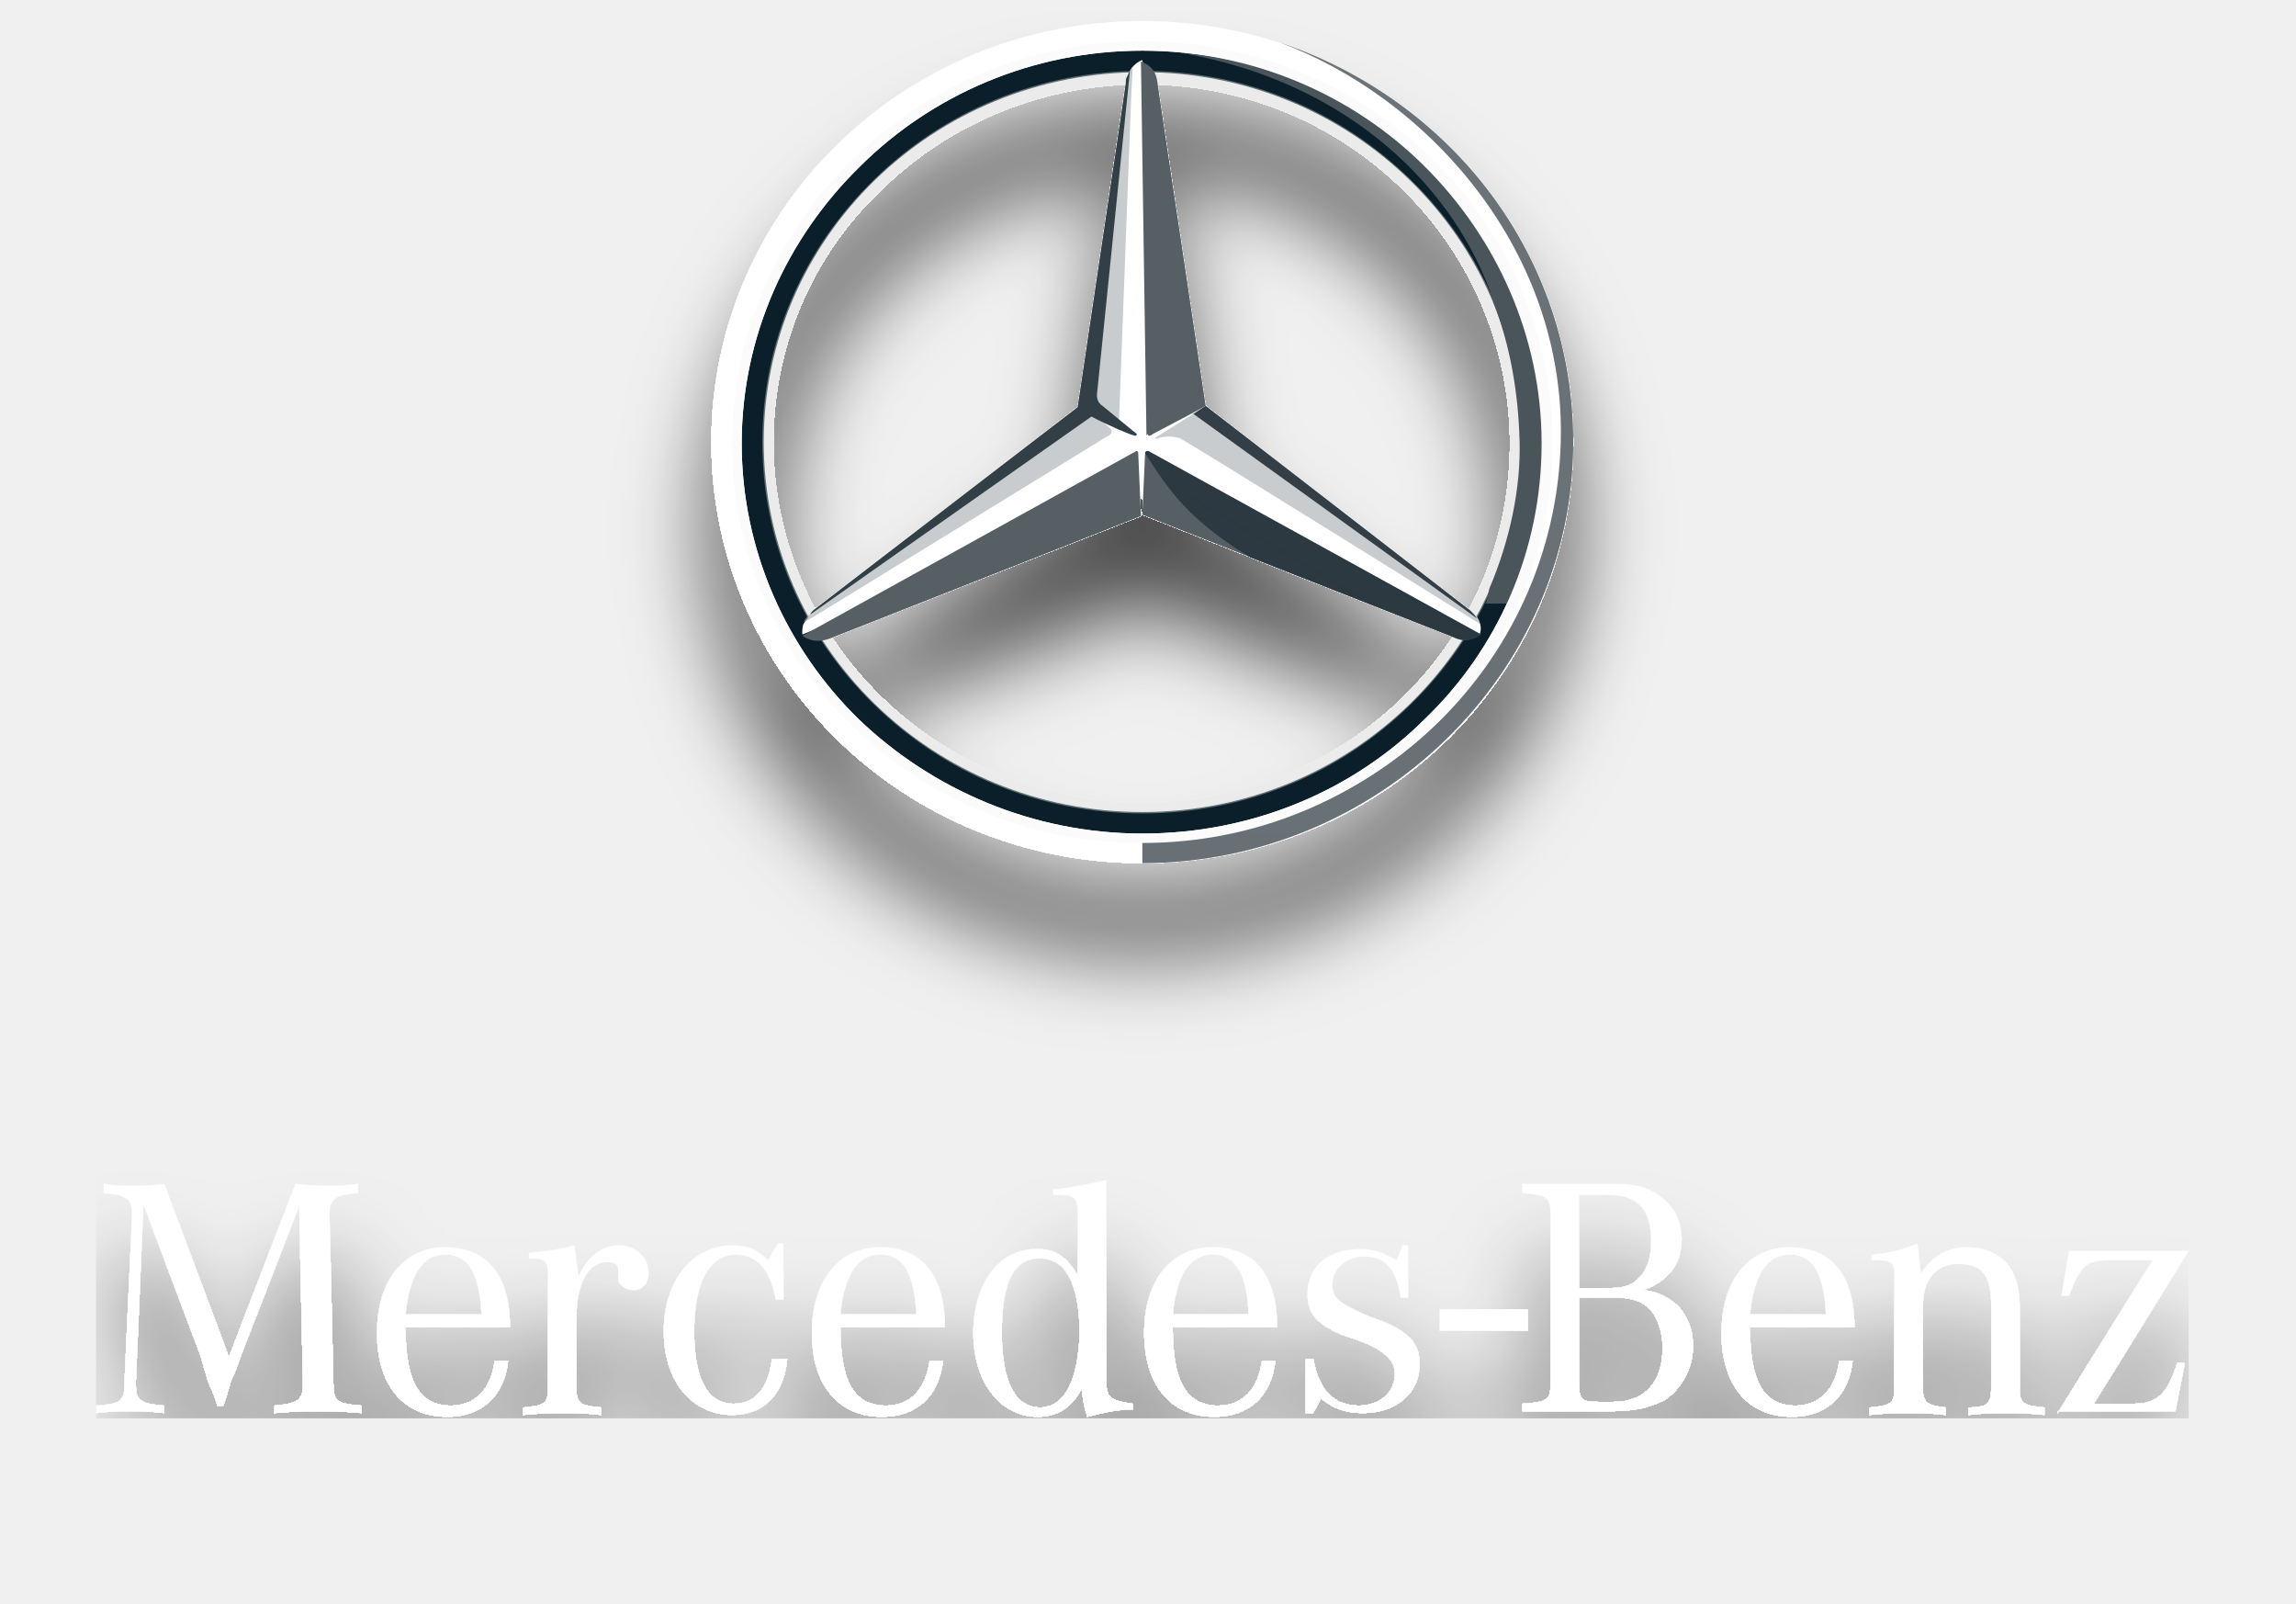
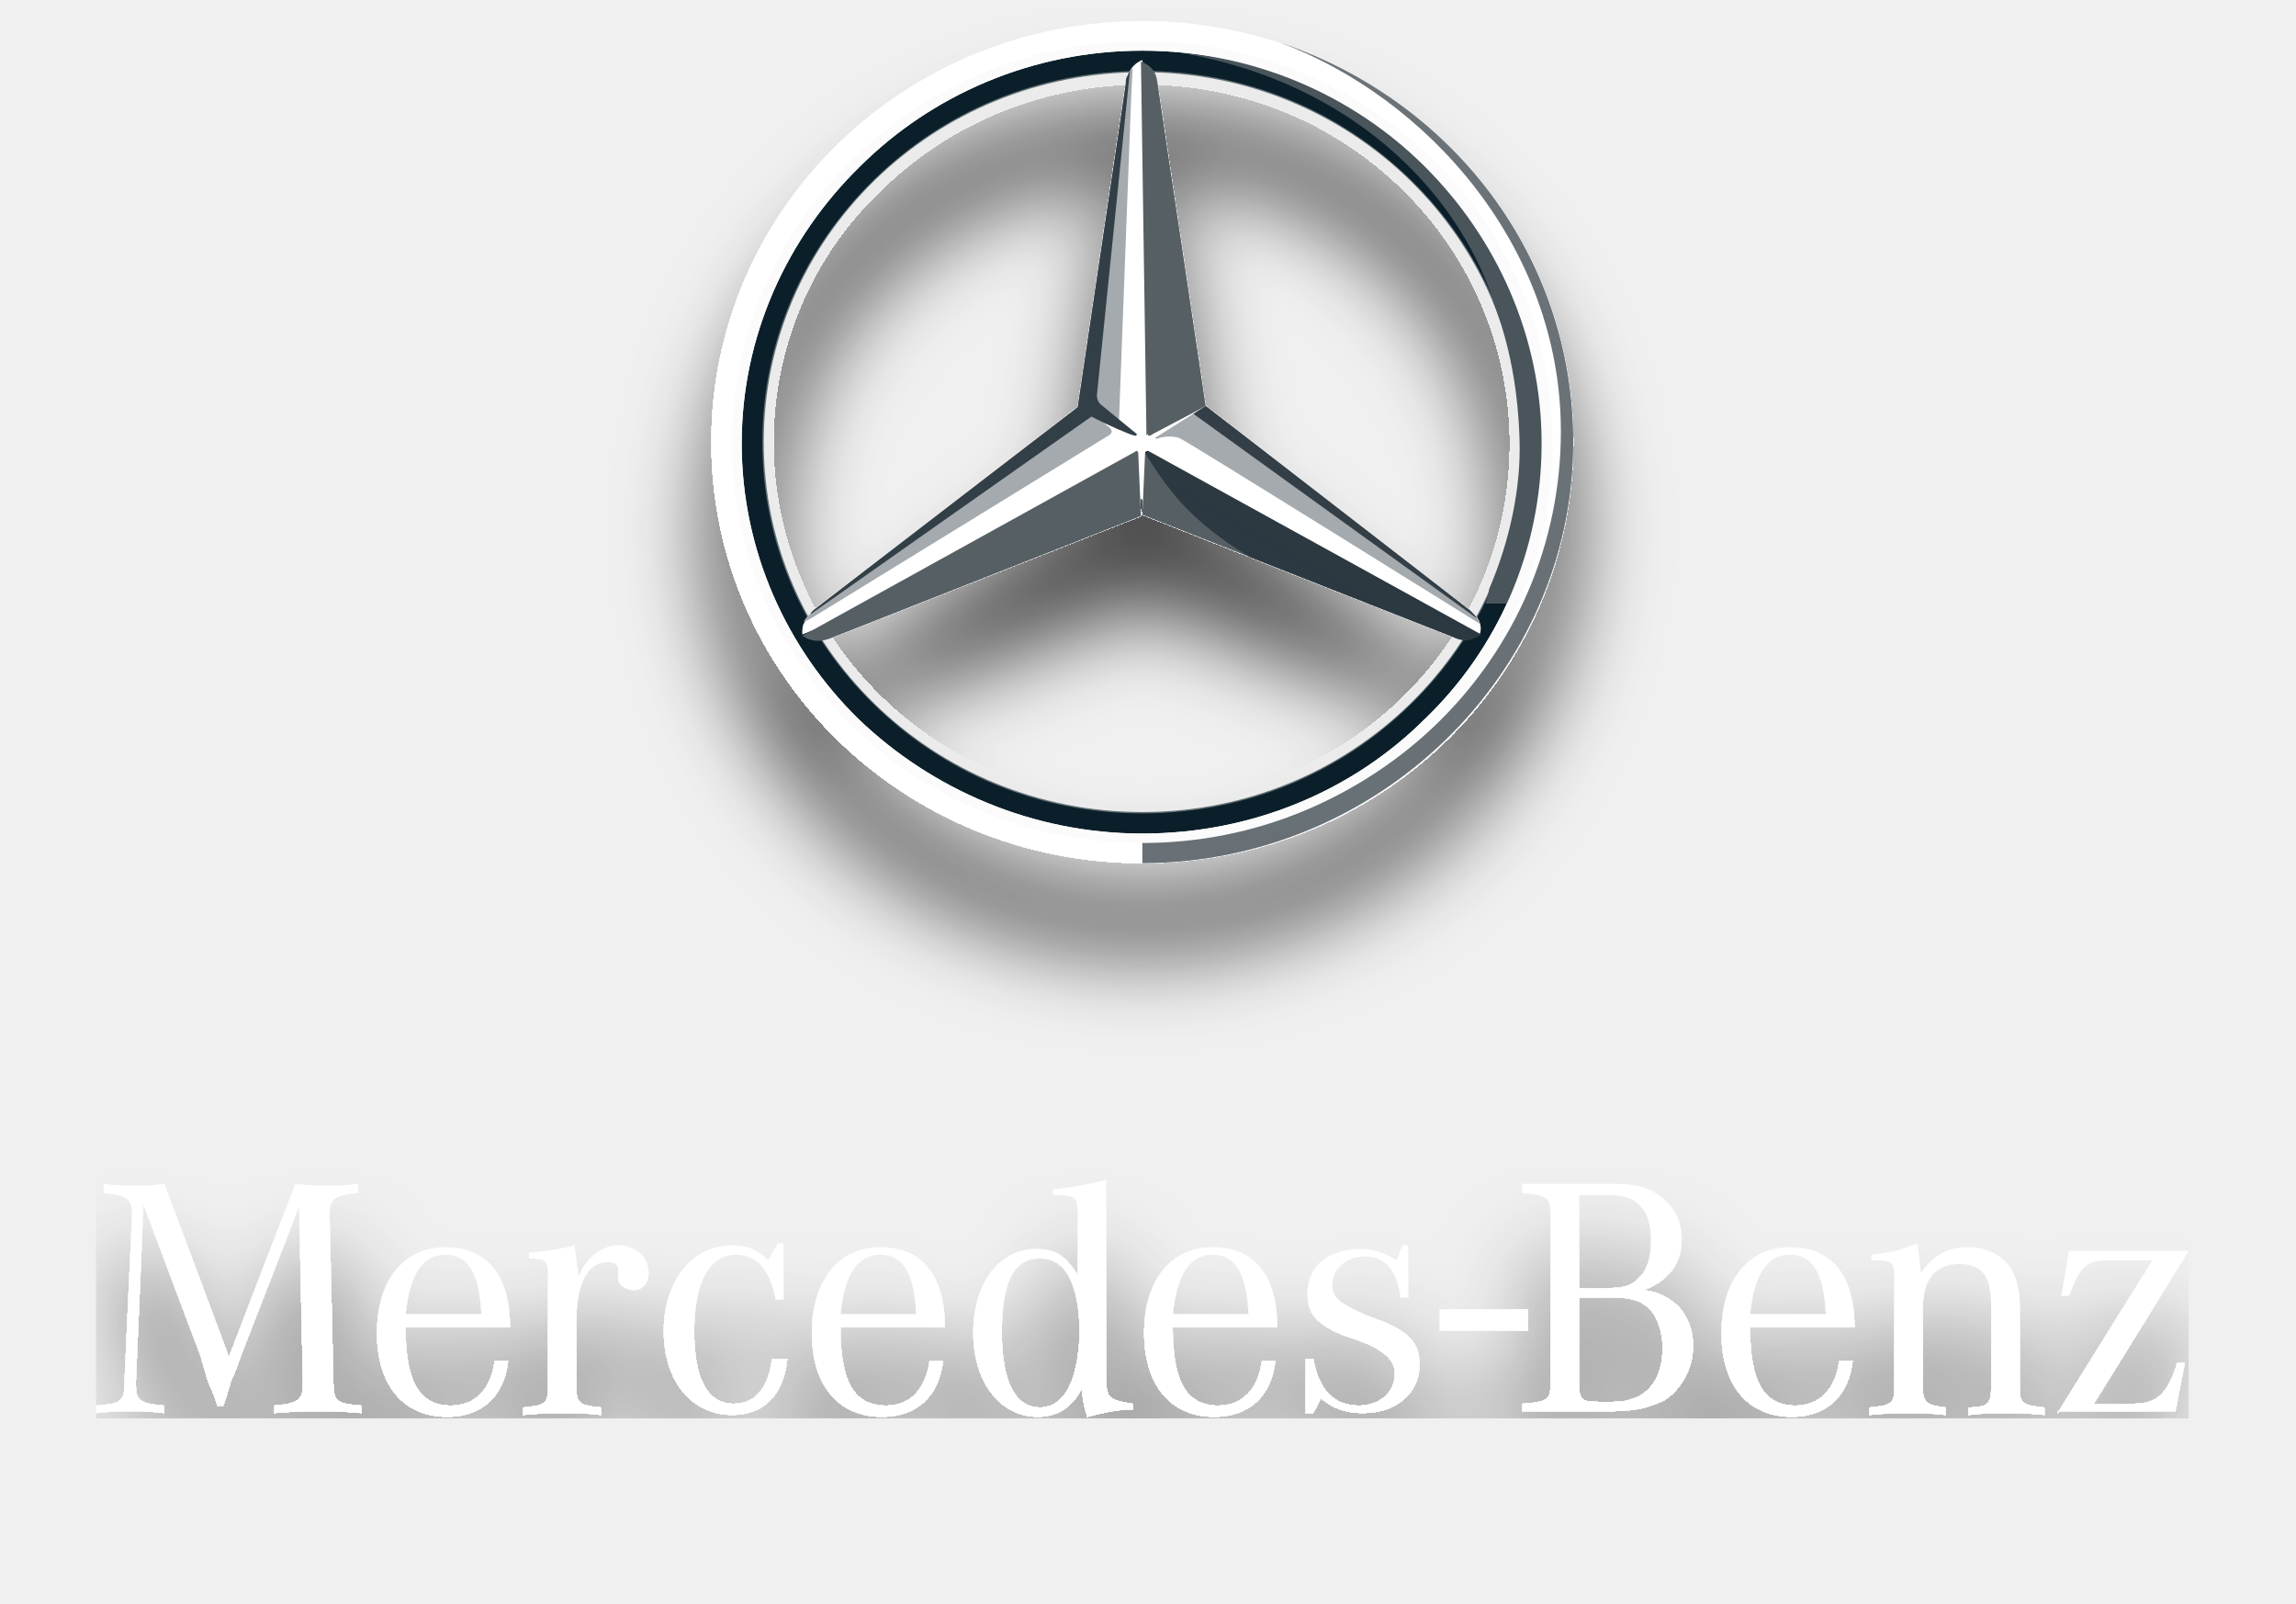
<svg xmlns="http://www.w3.org/2000/svg" width="106" height="74" viewBox="0 0 106 74" fill="none">
  <g id="Mercedes-Benz svg" clip-path="url(#clip0_18_196)" filter="url(#filter0_d_18_196)">
    <g id="Logo_with_name">
      <g id="Group">
        <g id="Group_2">
          <path id="outer_24_" d="M72.634 20.405C72.634 31.146 63.735 39.838 52.739 39.838C41.742 39.838 32.844 31.146 32.844 20.405C32.844 9.664 41.742 0.972 52.739 0.972C63.735 0.972 72.634 9.664 72.634 20.405ZM52.739 2.152C42.378 2.152 34.051 10.285 34.051 20.405C34.051 30.525 42.441 38.659 52.739 38.659C63.099 38.659 71.426 30.463 71.426 20.405C71.426 10.285 63.099 2.152 52.739 2.152Z" fill="url(#paint0_linear_18_196)" />
          <path id="Shape" d="M52.739 2.152C42.378 2.152 34.051 10.285 34.051 20.405C34.051 30.525 42.441 38.659 52.739 38.659C63.099 38.659 71.426 30.463 71.426 20.405C71.426 10.285 63.099 2.152 52.739 2.152ZM52.739 37.479C43.077 37.479 35.259 29.842 35.259 20.405C35.259 10.968 43.077 3.331 52.739 3.331C62.4 3.331 70.218 10.968 70.218 20.405C70.218 29.842 62.4 37.479 52.739 37.479Z" fill="url(#paint1_linear_18_196)" />
          <path id="Shape_2" opacity="0.4" d="M52.739 39.838C63.735 39.838 72.633 31.146 72.633 20.405C72.633 9.664 63.735 0.972 52.739 0.972C41.742 0.972 32.843 9.664 32.843 20.405C32.843 31.146 41.742 39.838 52.739 39.838ZM52.739 0.537C63.925 0.537 73.078 9.478 73.078 20.405C73.078 31.332 63.925 40.273 52.739 40.273C41.551 40.273 32.399 31.332 32.399 20.405C32.399 9.478 41.551 0.537 52.739 0.537Z" fill="url(#paint2_linear_18_196)" />
          <path id="Shape_3" d="M33.797 20.467C33.797 10.285 42.251 1.903 52.739 1.903C63.226 1.903 71.68 10.223 71.68 20.467C71.68 30.649 63.226 38.907 52.739 38.907C42.251 38.907 33.797 30.649 33.797 20.467ZM39.708 7.677C36.34 10.968 34.242 15.5 34.242 20.467C34.242 25.434 36.34 29.967 39.645 33.195C43.014 36.424 47.654 38.472 52.739 38.472C57.824 38.472 62.464 36.486 65.769 33.195C69.138 29.967 71.172 25.434 71.172 20.467C71.172 15.5 69.074 10.968 65.769 7.677C62.464 4.387 57.824 2.338 52.739 2.338C47.654 2.338 43.014 4.387 39.708 7.677Z" fill="white" />
          <path id="Shape_4" opacity="0.4" d="M52.739 37.541C48.035 37.541 43.649 35.741 40.344 32.512C37.039 29.284 35.195 25 35.195 20.405C35.195 15.811 37.039 11.527 40.344 8.298C43.649 5.07 48.035 3.269 52.739 3.269C57.442 3.269 61.828 5.07 65.133 8.298C68.438 11.527 70.282 15.811 70.282 20.405C70.282 25 68.438 29.284 65.133 32.512C61.828 35.741 57.442 37.541 52.739 37.541ZM52.739 37.044C57.251 37.044 61.574 35.306 64.752 32.202C67.993 29.035 69.71 24.875 69.71 20.467C69.71 16.059 67.93 11.837 64.752 8.733C61.51 5.566 57.251 3.89 52.739 3.89C48.226 3.89 43.903 5.629 40.725 8.733C37.484 11.775 35.704 15.997 35.704 20.405C35.704 24.813 37.484 29.035 40.662 32.14C43.903 35.306 48.226 37.044 52.739 37.044Z" fill="url(#paint3_linear_18_196)" />
          <path id="Shape_5" d="M68.184 28.477C67.866 28.228 55.599 18.729 55.599 18.729L52.738 2.773C52.548 2.835 52.294 3.021 52.166 3.269L50.132 18.791L37.483 28.29C37.483 28.29 37.229 28.601 37.102 28.787C37.039 28.911 37.039 29.097 37.039 29.284L52.675 23.013L68.311 29.284C68.438 28.973 68.311 28.663 68.184 28.477Z" fill="white" />
          <path id="Shape_6" d="M52.866 20.902L52.739 23.758L67.104 29.408C67.612 29.656 67.993 29.532 68.375 29.284L53.056 20.84C52.993 20.778 52.866 20.84 52.866 20.902Z" fill="#565F64" />
          <path id="Shape_7" d="M52.866 20.902C52.866 20.902 53.692 22.33 54.645 23.323C55.98 24.751 57.76 25.745 57.76 25.745L67.104 29.408C67.612 29.656 67.993 29.532 68.375 29.284L53.056 20.84C52.993 20.778 52.866 20.84 52.866 20.902Z" fill="url(#paint4_linear_18_196)" />
-           <path id="Shape_8" d="M68.311 28.725C68.311 28.663 68.248 28.601 68.184 28.477L55.09 19.101L53.31 20.219C53.31 20.219 53.438 20.281 53.501 20.219C53.692 20.157 54.073 20.095 54.455 20.219C54.773 20.343 68.311 28.787 68.311 28.787C68.311 28.787 68.311 28.787 68.311 28.725Z" fill="#A4AAAE" fill-opacity="0.6" />
+           <path id="Shape_8" d="M68.311 28.725C68.311 28.663 68.248 28.601 68.184 28.477L55.09 19.101L53.31 20.219C53.31 20.219 53.438 20.281 53.501 20.219C53.692 20.157 54.073 20.095 54.455 20.219C54.773 20.343 68.311 28.787 68.311 28.787C68.311 28.787 68.311 28.787 68.311 28.725Z" fill="#A4AAAE" fillOpacity="0.6" />
          <path id="Shape_9" d="M67.866 28.166L55.662 18.729L55.09 19.101L68.184 28.539C68.121 28.414 67.993 28.29 67.866 28.166Z" fill="#333E46" />
          <path id="Shape_10" d="M53.056 19.971C52.993 20.033 52.993 20.033 52.993 20.033C52.993 20.033 52.993 20.157 53.12 20.095C53.183 20.033 55.027 19.101 55.662 18.729L53.438 3.828C53.374 3.269 53.12 3.021 52.675 2.835L52.929 20.095L53.056 19.971Z" fill="#565F64" />
-           <path id="Shape_11" d="M51.976 3.828V4.635L50.577 18.356C50.577 18.543 50.641 18.729 50.832 18.853L51.658 19.474L52.23 4.325L52.294 3.145C52.103 3.269 52.039 3.518 51.976 3.828Z" fill="#A4AAAE" fill-opacity="0.6" />
-           <path id="Shape_12" d="M51.213 19.722L50.45 19.101L37.547 28.228C37.547 28.228 37.166 28.477 37.102 28.725L37.547 28.477L51.086 20.157C51.34 20.033 51.404 19.909 51.213 19.722Z" fill="#A4AAAE" fill-opacity="0.6" />
+           <path id="Shape_11" d="M51.976 3.828V4.635L50.577 18.356C50.577 18.543 50.641 18.729 50.832 18.853L51.658 19.474L52.23 4.325L52.294 3.145C52.103 3.269 52.039 3.518 51.976 3.828Z" fill="#A4AAAE" fillOpacity="0.6" />
+           <path id="Shape_12" d="M51.213 19.722L50.45 19.101L37.547 28.228C37.547 28.228 37.166 28.477 37.102 28.725L37.547 28.477L51.086 20.157C51.34 20.033 51.404 19.909 51.213 19.722Z" fill="#A4AAAE" fillOpacity="0.6" />
          <path id="Shape_13" d="M52.548 20.902C52.548 20.84 52.484 20.778 52.421 20.84L37.039 29.346C37.42 29.594 37.801 29.656 38.31 29.47L52.675 23.82L52.548 20.902Z" fill="#565F64" />
          <path id="Shape_14" d="M52.993 20.033L53.056 19.971C52.993 20.033 52.993 20.033 52.993 20.033C52.993 20.033 52.993 20.095 53.056 20.095H53.12C53.184 20.033 55.027 19.101 55.662 18.729L55.408 16.928L53.438 3.828C53.438 3.58 53.374 3.393 53.247 3.269C53.247 3.269 54.2 15.811 54.2 17.177C54.2 18.977 52.993 20.033 52.993 20.033Z" fill="url(#paint5_linear_18_196)" />
-           <path id="Shape_15" d="M52.548 20.902C52.548 20.84 52.484 20.778 52.421 20.84L37.039 29.346C37.42 29.594 37.801 29.656 38.31 29.47L52.675 23.82L52.548 20.902Z" fill="url(#paint6_linear_18_196)" fill-opacity="0.8" />
+           <path id="Shape_15" d="M52.548 20.902C52.548 20.84 52.484 20.778 52.421 20.84L37.039 29.346C37.42 29.594 37.801 29.656 38.31 29.47L52.675 23.82L52.548 20.902Z" fill="url(#paint6_linear_18_196)" fillOpacity="0.8" />
          <path id="Shape_16" opacity="0.8" d="M38.31 29.408L52.675 23.758L52.548 21.026C52.294 21.771 51.849 22.578 50.641 23.199C49.751 23.696 41.234 27.794 38.183 29.221C37.992 29.346 37.738 29.408 37.611 29.47C37.865 29.594 38.056 29.532 38.31 29.408Z" fill="url(#paint7_linear_18_196)" />
          <path id="Shape_17" d="M53.056 19.971C52.993 20.033 52.993 20.033 52.993 20.033C52.993 20.033 52.993 20.157 53.12 20.095C53.183 20.033 55.027 19.101 55.662 18.729L53.438 3.828C53.374 3.269 53.12 3.021 52.675 2.835L52.929 20.095L53.056 19.971Z" fill="url(#paint8_linear_18_196)" />
          <path id="Shape_18" d="M53.056 19.971C52.993 20.033 52.993 20.033 52.993 20.033C52.993 20.033 52.993 20.157 53.12 20.095C53.183 20.033 55.027 19.101 55.662 18.729L53.438 3.828C53.374 3.269 53.12 3.021 52.675 2.835L52.929 20.095L53.056 19.971Z" fill="url(#paint9_linear_18_196)" />
          <path id="Shape_19" d="M35.64 28.104C35.195 27.111 32.653 22.268 35.45 12.955H34.369C33.797 14.817 33.352 15.935 33.098 17.611C33.098 17.611 32.971 18.232 32.907 18.915C32.844 19.598 32.844 19.971 32.844 20.405C32.844 24.13 33.797 26.303 33.797 26.303C34.814 29.408 36.594 32.202 39.009 34.313C41.107 36.113 44.348 37.479 47.018 37.976C46.573 37.914 38.946 34.747 35.64 28.104Z" fill="url(#paint10_linear_18_196)" />
          <path id="Shape_20" d="M52.993 20.778H52.421C52.484 20.778 52.548 20.778 52.548 20.84L52.675 23.696H52.739L52.866 20.84C52.866 20.778 52.929 20.716 52.993 20.778Z" fill="url(#paint11_linear_18_196)" />
          <path id="Shape_21" d="M59.095 1.965C65.769 4.449 72.061 11.278 72.061 19.909C72.061 30.339 63.544 38.845 52.739 38.845V39.838C63.544 39.838 72.633 31.146 72.633 20.405C72.633 11.837 67.04 4.635 59.095 1.965Z" fill="url(#paint12_linear_18_196)" />
          <path id="Shape_22" d="M69.773 13.079C65.324 3.083 55.281 2.524 54.709 2.462C54.709 2.462 54.709 2.462 54.645 2.462C62.336 3.828 67.231 8.733 68.947 13.886V13.948C69.71 15.935 70.091 18.046 70.155 20.343C70.218 22.516 69.71 24.938 68.756 27.173C68.693 27.483 68.629 27.856 68.566 27.856H69.582C72.633 22.268 71.299 16.618 69.773 13.079Z" fill="url(#paint13_linear_18_196)" />
          <path id="Shape_23" d="M33.797 20.467C33.797 10.285 42.251 1.903 52.739 1.903C63.226 1.903 71.68 10.223 71.68 20.467C71.68 30.649 63.226 38.907 52.739 38.907C42.251 38.907 33.797 30.649 33.797 20.467ZM39.708 7.677C36.34 10.968 34.242 15.5 34.242 20.467C34.242 25.434 36.34 29.967 39.645 33.195C43.014 36.424 47.654 38.472 52.739 38.472C57.824 38.472 62.464 36.486 65.769 33.195C69.138 29.967 71.172 25.434 71.172 20.467C71.172 15.5 69.074 10.968 65.769 7.677C62.464 4.387 57.824 2.338 52.739 2.338C47.654 2.338 43.014 4.387 39.708 7.677Z" fill="#FBFBFB" />
          <path id="Shape_24" d="M37.42 28.352L50.387 19.226C51.086 19.598 52.23 20.095 52.357 20.095C52.484 20.157 52.484 20.033 52.484 20.033L50.895 18.729C50.705 18.605 50.641 18.419 50.641 18.232L52.166 3.269C52.103 3.331 52.103 3.456 52.039 3.518C51.976 3.642 51.976 3.704 51.976 3.828L49.751 18.791L37.547 28.166C37.484 28.228 37.42 28.29 37.42 28.352Z" fill="#333F47" />
        </g>
      </g>
      <g id="Logo_brand-without-claim">
        <path id="rect2" d="M70.536 60.425H66.468V61.418H70.536V60.425Z" fill="white" />
        <path id="path4" d="M6.623 55.583L6.272 63.757V63.929C6.272 64.617 6.448 64.789 7.587 64.875V65.219C6.798 65.133 6.448 65.133 6.009 65.133C5.571 65.133 5.22 65.133 4.431 65.219V64.875C5.571 64.789 5.746 64.703 5.746 63.843L6.097 56.099V56.013C6.097 55.325 5.834 55.153 4.782 55.066V54.636C5.396 54.722 5.659 54.722 6.097 54.722C6.711 54.722 6.974 54.722 7.587 54.636L10.568 62.638L13.637 54.636C14.338 54.722 14.689 54.722 15.215 54.722C15.653 54.722 15.916 54.722 16.53 54.636V55.066C15.478 55.153 15.215 55.325 15.215 56.013V56.099L15.39 63.843C15.39 64.703 15.566 64.789 16.705 64.875V65.219C15.653 65.133 15.303 65.133 14.689 65.133C14.075 65.133 13.724 65.133 12.672 65.219V64.875C13.724 64.789 13.987 64.617 13.987 63.929V63.843L13.812 55.669L11.094 62.638L10.919 63.154L10.656 63.757L10.48 64.359L10.305 64.875H10.042L9.867 64.359L9.604 63.757L9.428 63.154L9.253 62.552L6.623 55.583ZM20.826 64.875C19.335 64.875 18.722 63.757 18.722 61.261H23.544C23.544 58.852 22.492 57.562 20.563 57.562C18.634 57.562 17.407 59.111 17.407 61.52C17.407 63.929 18.634 65.391 20.651 65.391C22.229 65.391 23.281 64.445 23.456 62.81H22.842C22.667 64.101 21.966 64.875 20.826 64.875ZM18.722 60.659C18.897 58.852 19.511 57.906 20.563 57.906C21.615 57.906 22.141 58.766 22.229 60.659H18.722ZM24.42 58.078V57.82C25.297 57.734 25.911 57.648 26.524 57.476C26.612 58.078 26.612 58.336 26.7 58.766V58.938C27.05 58.078 27.752 57.476 28.541 57.476C29.33 57.476 29.944 57.992 29.944 58.766C29.944 59.197 29.681 59.541 29.242 59.541C28.892 59.541 28.541 59.283 28.541 59.024C28.541 59.024 28.541 58.938 28.541 58.852V58.68V58.594C28.541 58.336 28.366 58.25 28.015 58.25C27.138 58.25 26.612 59.283 26.612 60.831V64.101C26.612 64.789 26.788 64.875 27.752 64.961V65.305C26.875 65.219 26.524 65.219 25.998 65.219C25.385 65.219 25.122 65.219 24.157 65.305V64.961C25.122 64.875 25.297 64.789 25.297 64.101V59.111V58.852C25.297 58.164 25.209 58.078 24.333 58.078H24.42ZM36.168 57.39V59.971H35.818C35.555 58.594 34.941 57.906 33.977 57.906C32.749 57.906 32.048 59.197 32.048 61.434C32.048 63.671 32.661 64.789 33.889 64.789C34.853 64.789 35.467 64.101 35.642 62.724H36.344C36.168 64.445 35.204 65.305 33.801 65.305C31.96 65.305 30.645 63.757 30.645 61.434C30.645 59.111 31.96 57.476 33.801 57.476C34.503 57.476 34.941 57.648 35.467 58.164L35.905 57.39H36.168ZM40.903 64.875C39.412 64.875 38.799 63.757 38.799 61.261H43.621C43.621 58.852 42.569 57.562 40.64 57.562C38.711 57.562 37.483 59.111 37.483 61.52C37.483 63.929 38.711 65.391 40.727 65.391C42.306 65.391 43.358 64.445 43.533 62.81H42.919C42.744 64.101 42.042 64.875 40.903 64.875ZM38.799 60.659C38.974 58.852 39.588 57.906 40.64 57.906C41.692 57.906 42.218 58.766 42.306 60.659H38.799ZM51.073 63.585V54.464C50.284 54.636 49.582 54.808 48.618 54.894V55.153C49.67 55.153 49.758 55.239 49.758 56.099V58.852C49.144 57.906 48.706 57.648 47.829 57.648C46.075 57.648 44.936 59.283 44.936 61.52C44.936 63.757 46.163 65.391 47.916 65.391C48.793 65.391 49.495 64.961 49.933 64.101C50.021 64.703 50.021 64.789 50.196 65.391C50.897 65.219 51.16 65.133 52.037 65.047H52.3V64.789C51.16 64.617 51.073 64.531 51.073 63.585ZM48.004 64.961C46.864 64.961 46.251 63.757 46.251 61.52C46.251 59.197 46.777 58.078 48.004 58.078C49.232 58.078 49.845 59.283 49.845 61.606C49.758 63.757 49.144 64.961 48.004 64.961ZM56.245 64.875C54.755 64.875 54.141 63.757 54.141 61.261H58.963C58.963 58.852 57.911 57.562 55.982 57.562C54.053 57.562 52.826 59.111 52.826 61.52C52.826 63.929 54.053 65.391 56.07 65.391C57.648 65.391 58.7 64.445 58.876 62.81H58.262C58.086 64.101 57.385 64.875 56.245 64.875ZM54.141 60.659C54.316 58.852 54.93 57.906 55.982 57.906C57.034 57.906 57.56 58.766 57.648 60.659H54.141ZM60.278 65.391V62.724H60.629C60.892 64.187 61.593 64.875 62.733 64.875C63.697 64.875 64.399 64.273 64.399 63.413C64.399 62.896 64.136 62.552 63.347 62.122L62.733 61.864L61.944 61.606C60.804 61.089 60.366 60.659 60.366 59.713C60.366 58.422 61.33 57.648 62.821 57.648C63.434 57.648 63.873 57.82 64.487 58.164L64.749 57.476H65.013V59.885H64.662C64.487 58.594 63.961 57.992 62.996 57.992C62.119 57.992 61.506 58.594 61.506 59.283C61.506 59.885 61.769 60.143 63.171 60.745L63.873 61.003C65.1 61.52 65.539 62.036 65.539 62.982C65.539 64.273 64.487 65.219 62.908 65.219C62.207 65.219 61.593 65.047 60.98 64.531L60.629 65.219H60.278V65.391ZM77.637 57.218C77.637 56.357 77.287 55.669 76.673 55.239C76.147 54.808 75.533 54.636 74.481 54.636H70.273V55.066C71.413 55.153 71.588 55.239 71.588 56.099V63.757C71.588 64.617 71.5 64.703 70.273 64.789V65.133H74.306C75.533 65.133 76.147 64.961 76.848 64.617C77.637 64.101 78.163 63.154 78.163 62.122C78.163 61.261 77.813 60.487 77.199 60.057C76.848 59.799 76.498 59.627 75.884 59.541C77.024 59.111 77.637 58.336 77.637 57.218ZM72.903 55.153H74.306C75.621 55.153 76.235 55.841 76.235 57.304C76.235 57.992 76.059 58.594 75.709 58.938C75.358 59.369 74.919 59.455 74.043 59.455H72.903V55.153ZM74.481 59.885C75.358 59.885 75.796 60.057 76.147 60.401C76.498 60.745 76.761 61.434 76.761 62.208C76.761 63.757 75.972 64.703 74.481 64.703H73.867C72.991 64.703 72.903 64.617 72.903 63.843V59.885H74.481ZM82.898 64.875C81.407 64.875 80.793 63.757 80.793 61.261H85.615C85.615 58.852 84.563 57.562 82.635 57.562C80.706 57.562 79.478 59.111 79.478 61.52C79.478 63.929 80.706 65.391 82.722 65.391C84.3 65.391 85.352 64.445 85.528 62.81H84.914C84.739 64.101 84.037 64.875 82.898 64.875ZM80.793 60.659C80.969 58.852 81.583 57.906 82.635 57.906C83.687 57.906 84.213 58.766 84.3 60.659H80.793ZM86.404 58.164V57.906C87.369 57.82 87.895 57.648 88.509 57.39C88.596 57.734 88.596 58.164 88.684 58.766C89.298 57.906 89.911 57.562 90.876 57.562C91.84 57.562 92.717 58.078 92.98 58.852C93.155 59.197 93.243 59.713 93.243 60.315V64.101C93.243 64.789 93.418 64.875 94.383 64.961V65.305C93.506 65.219 93.243 65.219 92.629 65.219C92.016 65.219 91.752 65.219 90.876 65.305V64.961C91.752 64.961 91.928 64.789 91.928 64.101V60.229C91.928 58.852 91.49 58.336 90.437 58.336C89.385 58.336 88.772 59.024 88.772 60.315V64.101C88.772 64.703 88.947 64.875 89.824 64.961V65.305C88.947 65.219 88.684 65.219 88.07 65.219C87.544 65.219 87.194 65.219 86.317 65.305V64.961C87.281 64.875 87.457 64.789 87.457 64.101V59.197V58.938C87.457 58.25 87.369 58.164 86.58 58.164C86.58 58.164 86.492 58.164 86.404 58.164ZM94.996 65.219L99.38 58.164H97.364C96.311 58.164 96.048 58.422 95.522 59.799H95.172L95.522 57.734H101.046L96.662 64.789H98.503C99.555 64.789 100.081 64.359 100.52 62.896H100.87L100.432 65.133H94.996V65.219Z" fill="white" />
      </g>
    </g>
  </g>
  <defs>
    <filter id="filter0_d_18_196" x="0.431" y="0.537" width="104.615" height="72.925" filterUnits="userSpaceOnUse" color-interpolation-filters="sRGB">
      <feFlood flood-opacity="0" result="BackgroundImageFix" />
      <feColorMatrix in="SourceAlpha" type="matrix" values="0 0 0 0 0 0 0 0 0 0 0 0 0 0 0 0 0 0 127 0" result="hardAlpha" />
      <feOffset dy="4" />
      <feGaussianBlur stdDeviation="2" />
      <feComposite in2="hardAlpha" operator="out" />
      <feColorMatrix type="matrix" values="0 0 0 0 0 0 0 0 0 0 0 0 0 0 0 0 0 0 0.7 0" />
      <feBlend mode="normal" in2="BackgroundImageFix" result="effect1_dropShadow_18_196" />
      <feBlend mode="normal" in="SourceGraphic" in2="effect1_dropShadow_18_196" result="shape" />
    </filter>
    <linearGradient id="paint0_linear_18_196" x1="496.848" y1="696.344" x2="3488.52" y2="3261.41" gradientUnits="userSpaceOnUse">
      <stop stop-color="white" />
      <stop offset="0.1" stop-color="#CDD0D0" />
      <stop offset="0.2" stop-color="#A5ACAF" />
      <stop offset="0.3" stop-color="#98A0A4" />
      <stop offset="0.4" stop-color="#828A8F" />
      <stop offset="0.5" stop-color="#667075" />
      <stop offset="0.6" stop-color="#535C63" />
      <stop offset="0.7" stop-color="#475158" />
      <stop offset="0.8" stop-color="#434D54" />
      <stop offset="1" stop-color="#475157" />
    </linearGradient>
    <linearGradient id="paint1_linear_18_196" x1="472.631" y1="654.063" x2="3277.13" y2="3065.83" gradientUnits="userSpaceOnUse">
      <stop stop-color="#0B1F2A" />
      <stop offset="0.2" stop-color="#333F47" />
      <stop offset="0.5" stop-color="#81898D" />
      <stop offset="0.7" stop-color="#B3B8B8" />
      <stop offset="0.8" stop-color="#DEE0DD" />
      <stop offset="1" stop-color="#FBFBFB" />
    </linearGradient>
    <linearGradient id="paint2_linear_18_196" x1="2763.83" y1="3856.57" x2="1428.53" y2="98.79" gradientUnits="userSpaceOnUse">
      <stop stop-color="#E1E3E1" />
      <stop offset="0.1" stop-color="#C1C5C4" />
      <stop offset="0.3" stop-color="#9BA1A2" />
      <stop offset="0.5" stop-color="#7D8487" />
      <stop offset="0.7" stop-color="#687074" stop-opacity="0" />
      <stop offset="0.8" stop-color="#5B6469" stop-opacity="0" />
      <stop offset="1" stop-color="#576065" stop-opacity="0" />
    </linearGradient>
    <linearGradient id="paint3_linear_18_196" x1="912.354" y1="232.99" x2="2605.6" y2="3235.18" gradientUnits="userSpaceOnUse">
      <stop stop-color="#E1E3E1" />
      <stop offset="0.1" stop-color="#C1C5C4" />
      <stop offset="0.3" stop-color="#9BA1A2" />
      <stop offset="0.5" stop-color="#7D8487" />
      <stop offset="0.7" stop-color="#687074" stop-opacity="0" />
      <stop offset="0.8" stop-color="#5B6469" stop-opacity="0" />
      <stop offset="1" stop-color="#576065" stop-opacity="0" />
    </linearGradient>
    <linearGradient id="paint4_linear_18_196" x1="834.681" y1="451.324" x2="781.242" y2="541.433" gradientUnits="userSpaceOnUse">
      <stop stop-color="#27343C" />
      <stop offset="1" stop-color="#00111E" stop-opacity="0" />
    </linearGradient>
    <linearGradient id="paint5_linear_18_196" x1="194.26" y1="1536.81" x2="69.105" y2="1330.89" gradientUnits="userSpaceOnUse">
      <stop offset="0.1" stop-color="#02131F" />
      <stop offset="0.9" stop-color="#02131F" stop-opacity="0" />
    </linearGradient>
    <linearGradient id="paint6_linear_18_196" x1="1607.03" y1="391.219" x2="1354.49" y2="465.085" gradientUnits="userSpaceOnUse">
      <stop offset="0.2" stop-color="#02131F" />
      <stop offset="0.9" stop-color="#02131F" stop-opacity="0" />
    </linearGradient>
    <linearGradient id="paint7_linear_18_196" x1="838.495" y1="489.093" x2="822.881" y2="449.132" gradientUnits="userSpaceOnUse">
      <stop stop-color="#02131F" />
      <stop offset="0.1" stop-color="#02131F" />
      <stop offset="1" stop-color="#02131F" stop-opacity="0" />
    </linearGradient>
    <linearGradient id="paint8_linear_18_196" x1="204.494" y1="841.006" x2="195.469" y2="842.093" gradientUnits="userSpaceOnUse">
      <stop offset="0.3" stop-color="#02131F" />
      <stop offset="0.8" stop-color="#02131F" stop-opacity="0" />
    </linearGradient>
    <linearGradient id="paint9_linear_18_196" x1="204.675" y1="834.797" x2="198.134" y2="835.671" gradientUnits="userSpaceOnUse">
      <stop offset="0.4" stop-color="#27343C" />
      <stop offset="1" stop-color="#3B474E" stop-opacity="0" />
    </linearGradient>
    <linearGradient id="paint10_linear_18_196" x1="503.147" y1="813.874" x2="1343.42" y2="1310.29" gradientUnits="userSpaceOnUse">
      <stop stop-color="#25323B" stop-opacity="0" />
      <stop offset="0.1" stop-color="#27343C" />
    </linearGradient>
    <linearGradient id="paint11_linear_18_196" x1="81.024" y1="321.34" x2="81.024" y2="23.324" gradientUnits="userSpaceOnUse">
      <stop offset="0.3" stop-color="#A5ABAF" />
      <stop offset="1" stop-color="#A5ABAF" stop-opacity="0" />
    </linearGradient>
    <linearGradient id="paint12_linear_18_196" x1="1050.67" y1="1.965" x2="1050.67" y2="3789.26" gradientUnits="userSpaceOnUse">
      <stop stop-color="#6B7378" />
      <stop offset="0.2" stop-color="#333F47" />
      <stop offset="0.5" stop-color="#27343C" />
      <stop offset="0.8" stop-color="#333F47" />
      <stop offset="1" stop-color="#434D54" />
    </linearGradient>
    <linearGradient id="paint13_linear_18_196" x1="1134.32" y1="312.896" x2="457.387" y2="1329.32" gradientUnits="userSpaceOnUse">
      <stop offset="0.7" stop-color="#49545B" />
      <stop offset="0.8" stop-color="white" stop-opacity="0" />
    </linearGradient>
    <clipPath id="clip0_18_196">
      <rect width="96.615" height="64.925" fill="white" transform="translate(4.43115 0.537476)" />
    </clipPath>
  </defs>
</svg>
